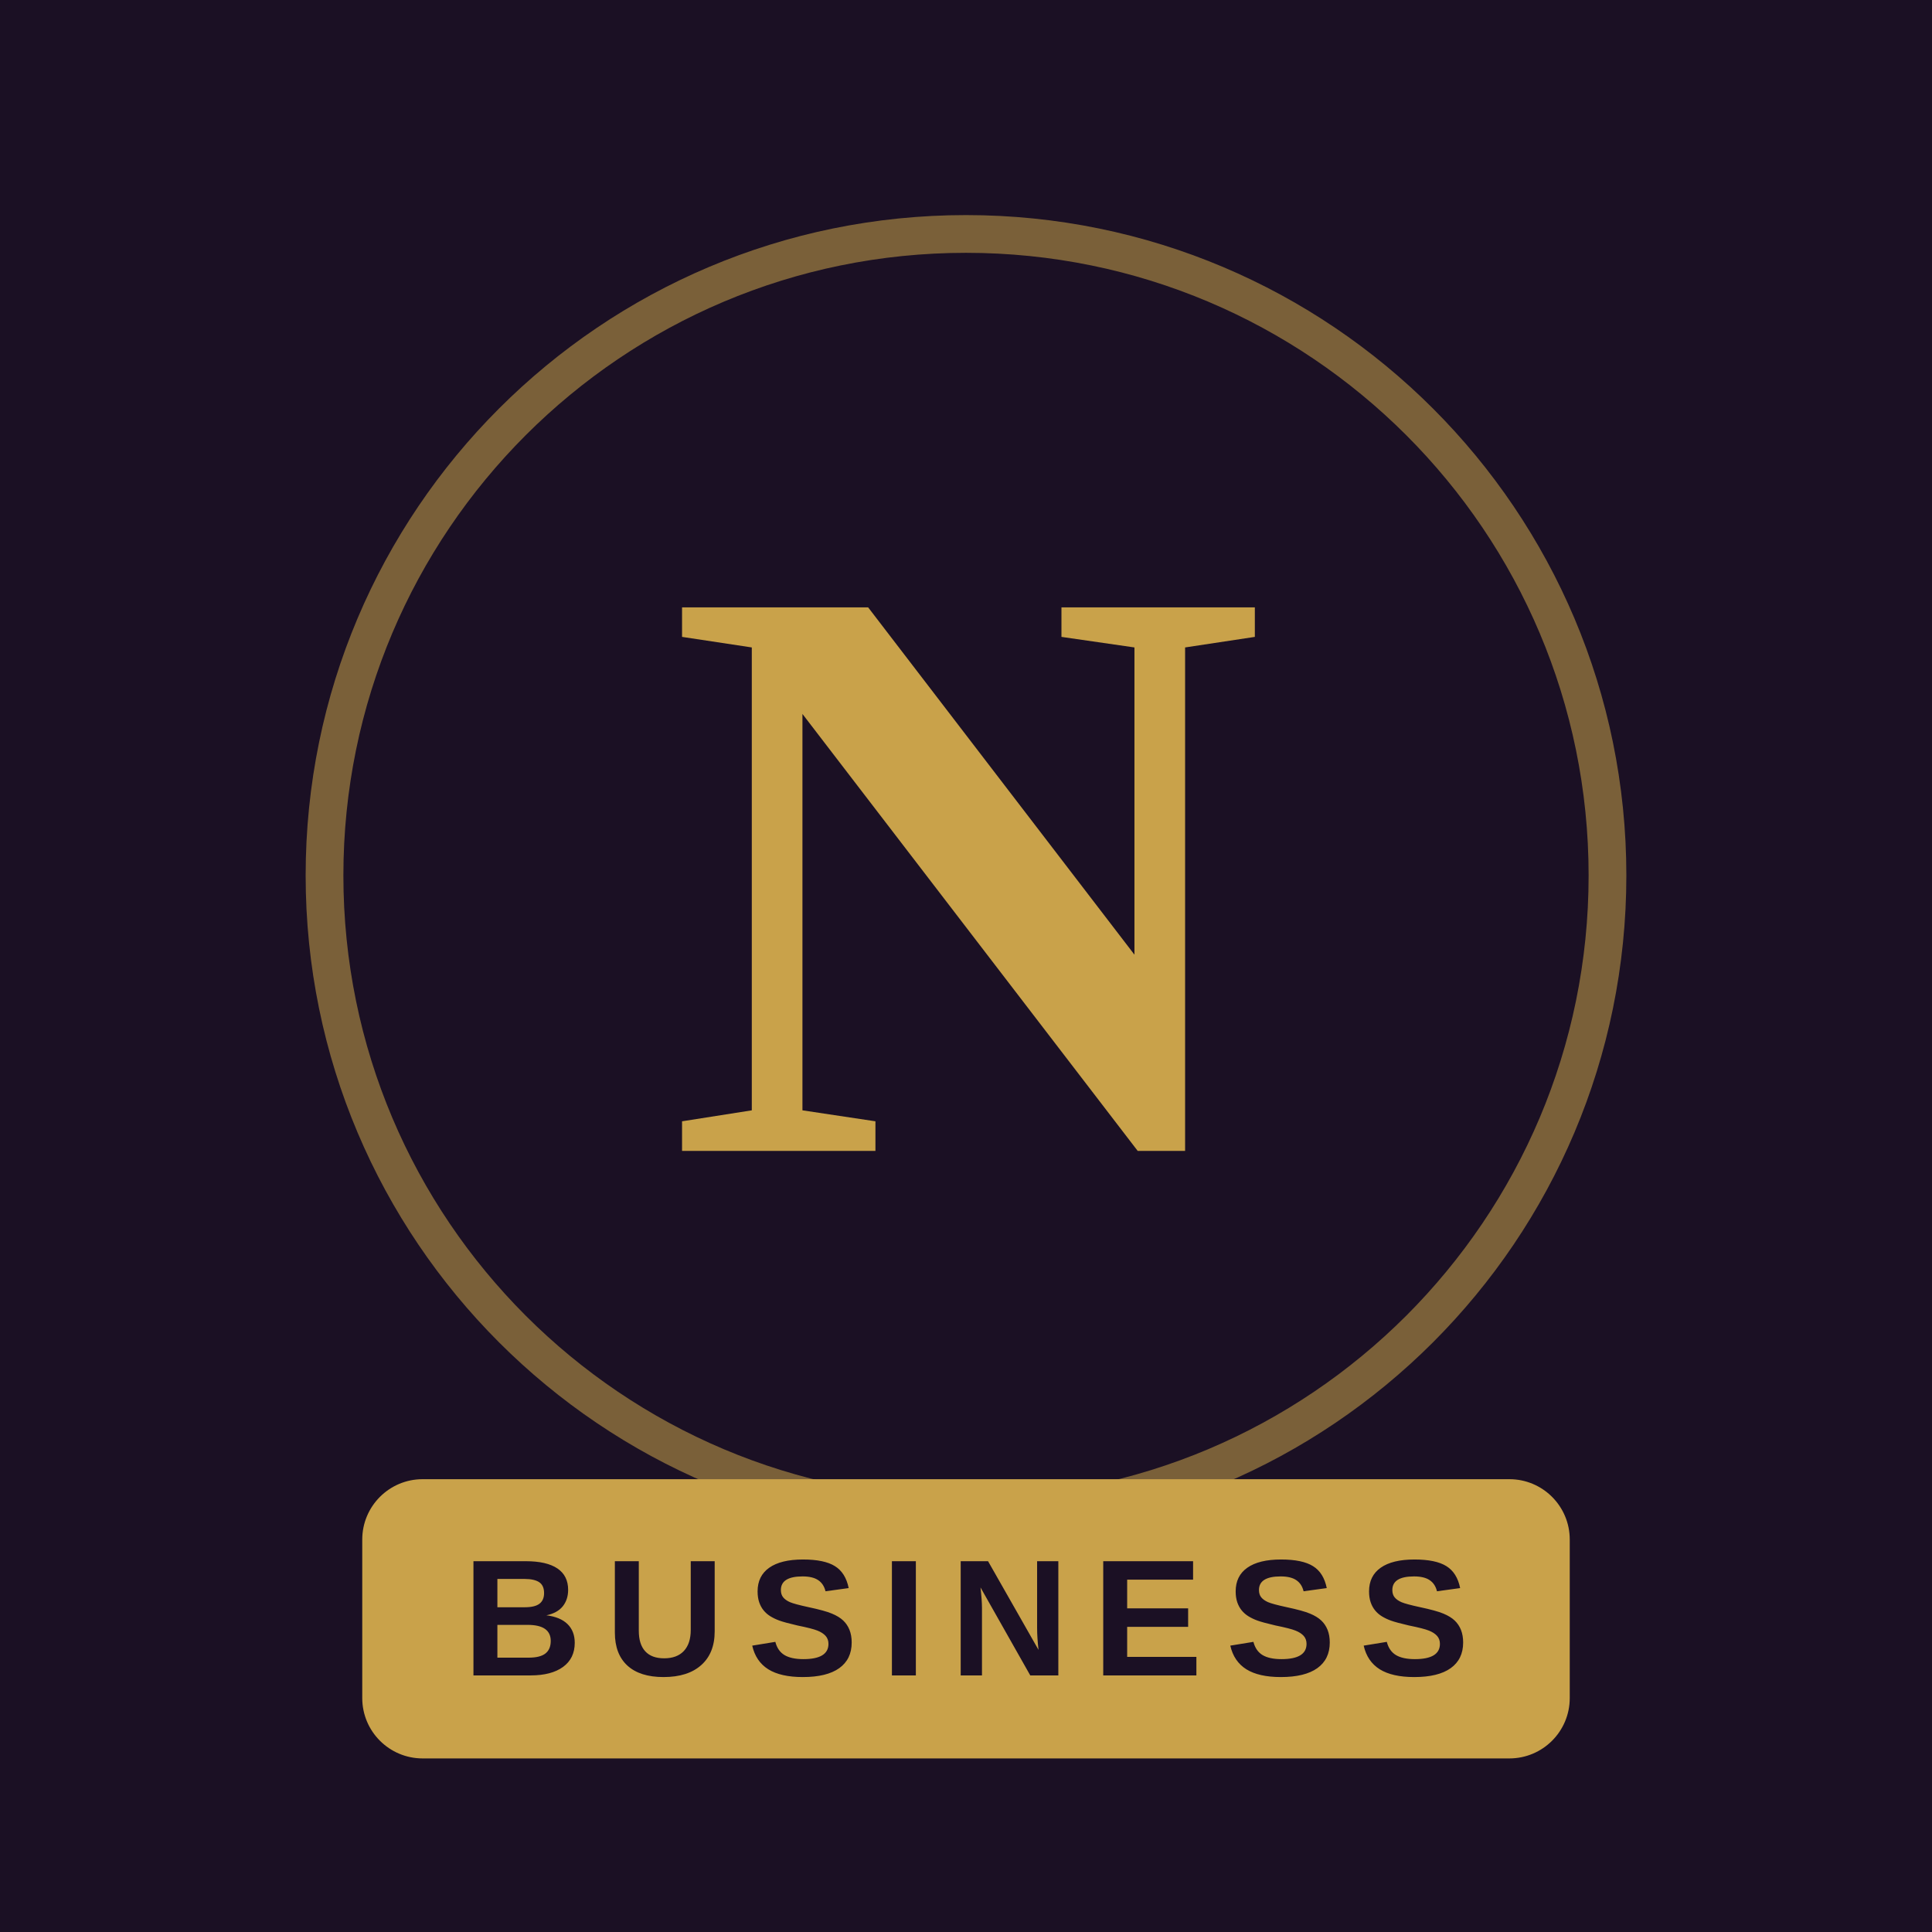
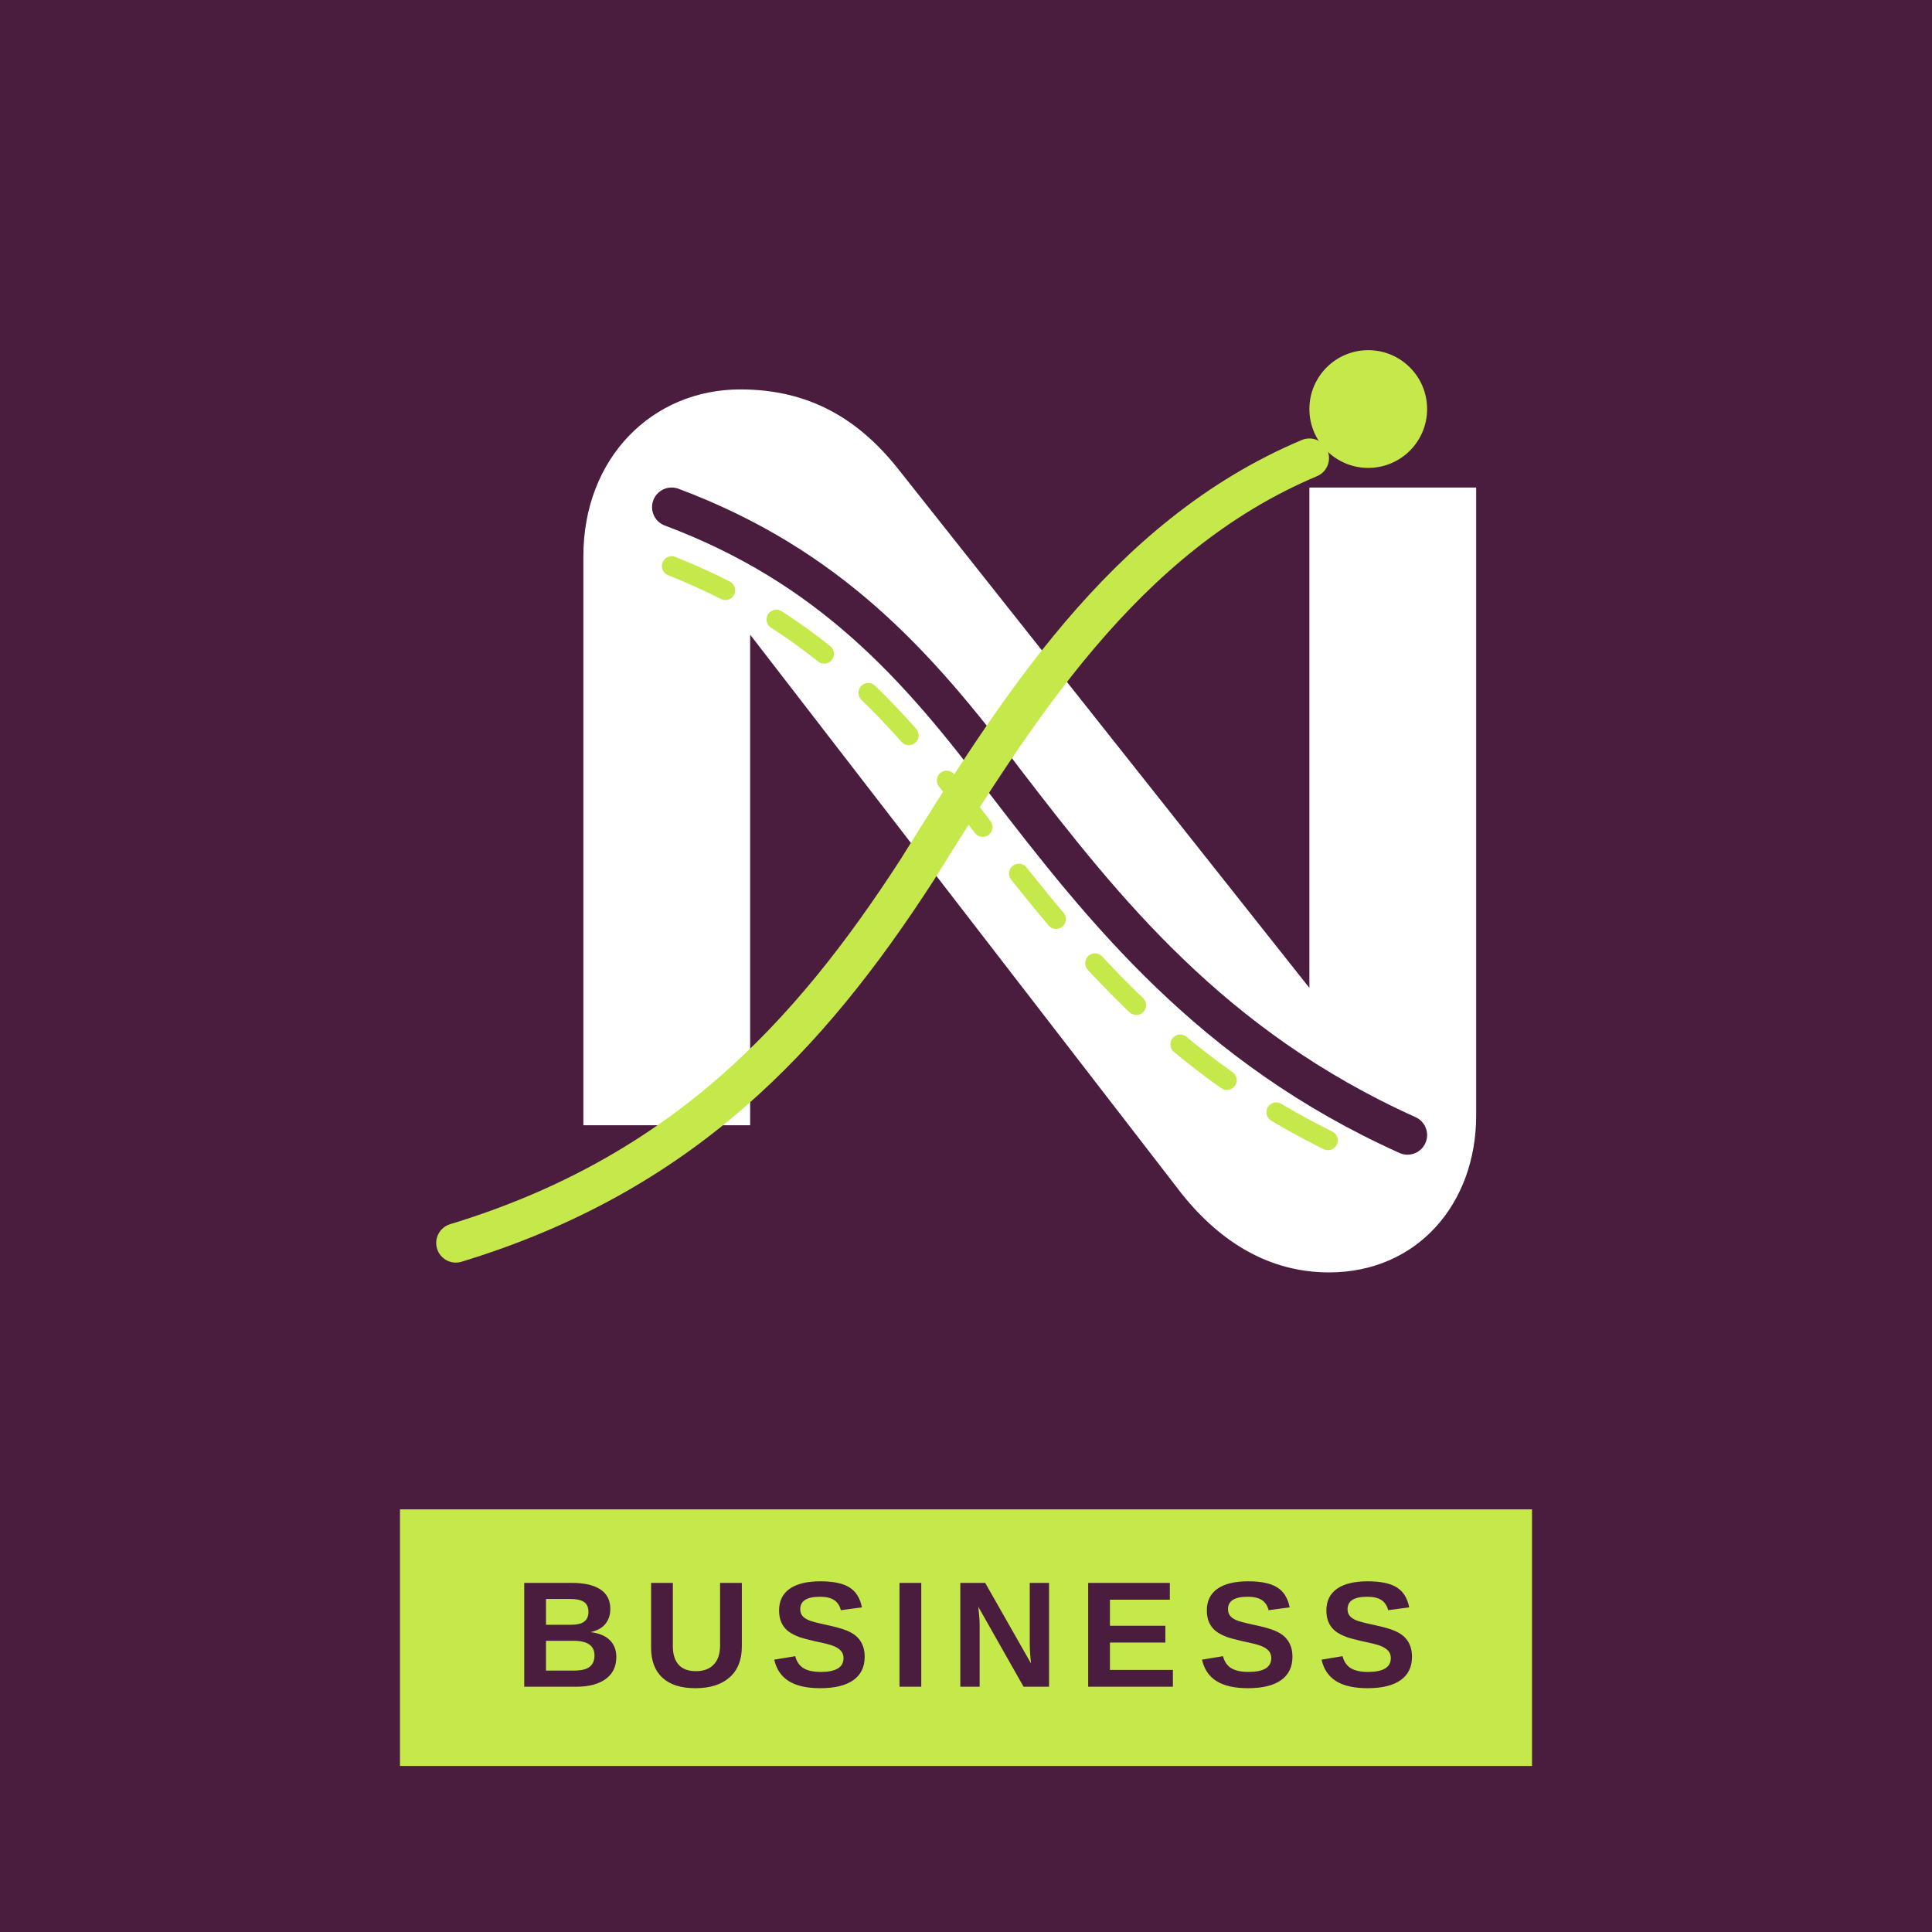
<svg xmlns="http://www.w3.org/2000/svg" viewBox="0 0 512 512">
-   <rect width="512" height="512" fill="#1b1024" />
-   <g transform="translate(0 0) scale(1)">
-     <circle cx="256" cy="232" r="170" fill="none" stroke="#c9a24a" stroke-width="10" opacity=".55" />
-     <text x="256" y="305" text-anchor="middle" font-family="Georgia, 'Times New Roman', serif" font-size="220" font-weight="700" fill="#c9a24a">N</text>
-     <rect x="96" y="392" width="320" height="74" rx="16" fill="#c9a24a" />
-     <text x="256" y="444" text-anchor="middle" font-family="Arial, Helvetica, sans-serif" font-size="44" font-weight="700" letter-spacing="6" fill="#1b1024">BUSINESS</text>
+   <rect width="512" height="512" fill="#4A1D3F" />
+   <g transform="translate(89.6 48.6) scale(2.600)">
+     <path d="M25 96V38c0-10 7-17 16-17 7 0 12 3 16 8l42 53V31h17v64c0 9-6 16-15 16-6 0-11-3-15-8L42 46v50z" fill="#FFFFFF" />
+     <path d="M34 33c16 6 25 16 34 28 10 13 21 27 41 36" fill="none" stroke="#4A1D3F" stroke-width="4" stroke-linecap="round" />
+     <path d="M34 39c15 6 23 15 32 27 10 13 20 25 38 33" fill="none" stroke="#C5E84B" stroke-width="2" stroke-linecap="round" stroke-dasharray="6 6" />
+     <path d="M12 108c23-7 36-21 47-38 10-16 21-34 40-42" fill="none" stroke="#C5E84B" stroke-width="4" stroke-linecap="round" />
+     <circle cx="105" cy="23" r="6" fill="#C5E84B" />
  </g>
+   <rect x="106.0" y="400.0" width="300.0" height="68.0" fill="#C5E84B" />
+   <text x="256" y="447.0" text-anchor="middle" font-family="Arial, Helvetica, sans-serif" font-size="40.0" font-weight="800" letter-spacing="5.0" fill="#4A1D3F">BUSINESS</text>
</svg>
